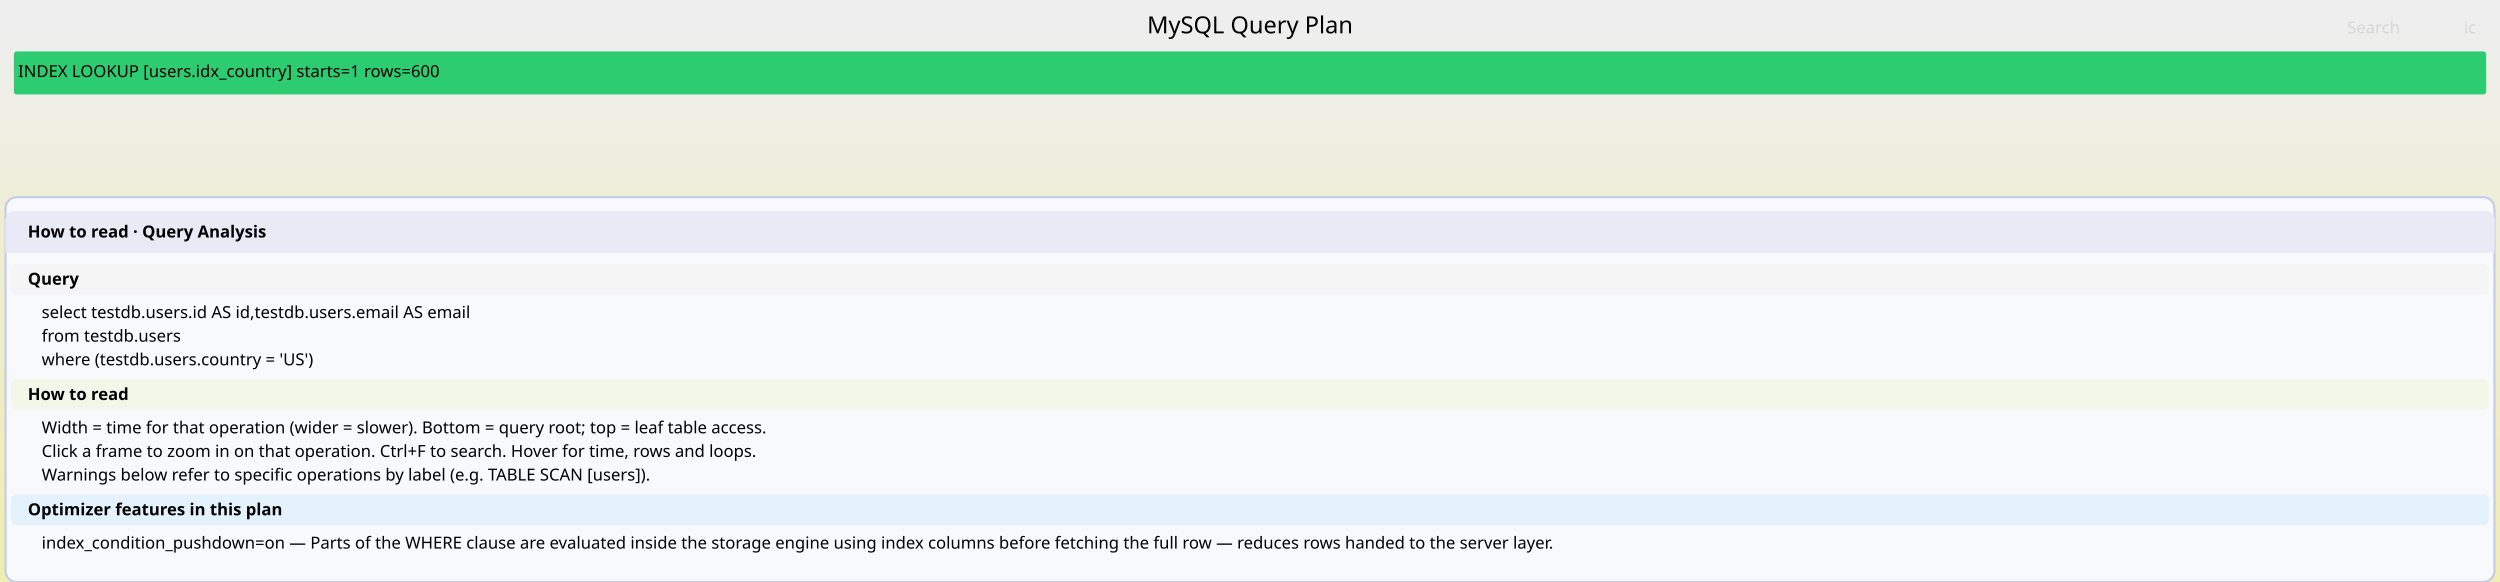
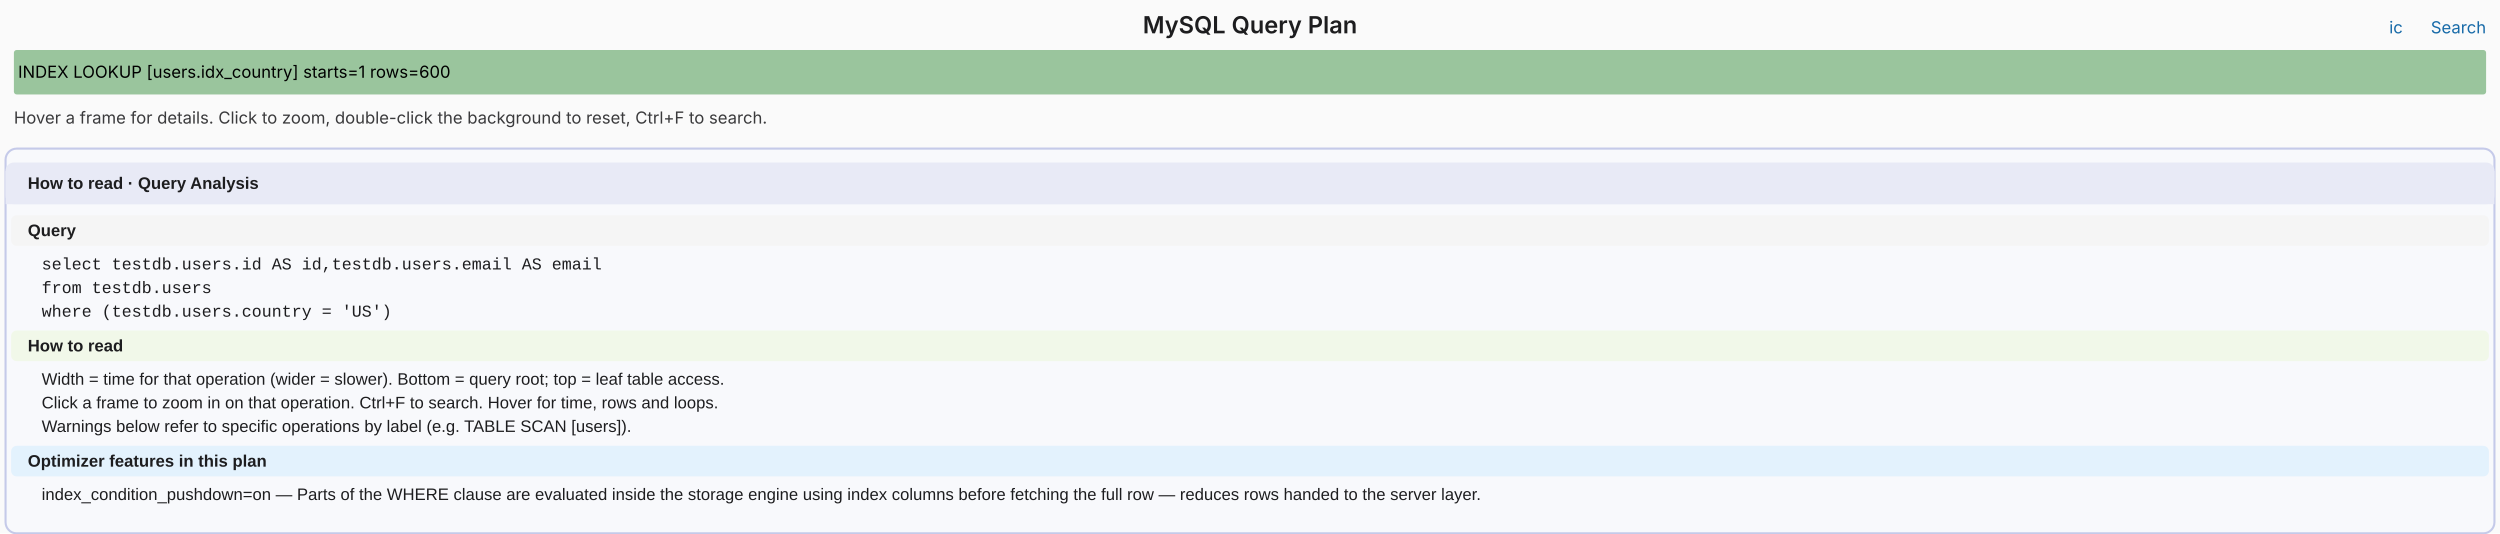
- <svg xmlns="http://www.w3.org/2000/svg" version="1.1" width="1800" height="419" viewBox="0 0 1800 419" style="max-width: 100%; height: auto;">
-   <defs>
-     <linearGradient id="background" y1="0" y2="1" x1="0" x2="0">
-       <stop stop-color="#eeeeee" offset="5%" />
-       <stop stop-color="#eeeeb0" offset="95%" />
-     </linearGradient>
-   </defs>
-   <style type="text/css">text { font-family: Verdana; font-size: 12px; fill: rgb(0,0,0); }
- #search, #ignorecase { opacity:0.1; cursor:pointer; } #search:hover, #search.show, #ignorecase:hover, #ignorecase.show { opacity:1; }
- #title { text-anchor:middle; font-size:17px } #unzoom { cursor:pointer; } #frames &gt; *:hover { stroke:black; stroke-width:0.5; cursor:pointer; } .hide { display:none; } .parent { opacity:0.5; }</style>
-   <rect width="100%" height="100%" fill="url(#background)" />
-   <text id="title" x="900" y="24">MySQL Query Plan</text>
-   <text id="details" x="10" y="117"> </text>
-   <text id="unzoom" class="hide" x="10" y="24">Reset Zoom</text>
-   <text id="search" x="1690" y="24">Search</text>
-   <text id="ignorecase" x="1774" y="24">ic</text>
-   <text id="matched" x="1690" y="117"> </text>
-   <g id="frames">
-     <g data-teach-index="0">
-       <rect x="10.0" y="37.0" width="1780.0" height="31.0" fill="#2ecc71" rx="2" ry="2" />
-       <text x="13.00" y="55.50">INDEX LOOKUP [users.idx_country] starts=1 rows=600</text>
+ <svg xmlns="http://www.w3.org/2000/svg" version="1.1" width="1800" height="384" viewBox="0 0 1800 384" class="mfc-flame" aria-label="MySQL Query Plan" style="max-width: 100%; height: auto;">
+   <style>.mfc-flame{font-family:-apple-system,BlinkMacSystemFont,"Segoe UI",system-ui,sans-serif}.mfc-flame text{font-size:12px;fill:#1d1d1f}.mfc-flame .fg-title{font-size:17px;font-weight:600}.mfc-flame .fg-reset,.mfc-flame .fg-search,.mfc-flame .fg-ic{fill:#176aa8;cursor:pointer}.mfc-flame .fg-reset:hover,.mfc-flame .fg-search:hover,.mfc-flame .fg-ic:hover{text-decoration:underline}.mfc-flame .fg-ic.fg-on{font-weight:700;text-decoration:underline}.mfc-flame .fg-off,.mfc-flame .fg-hidden{display:none}.mfc-flame .frames&gt;g{cursor:pointer}.mfc-flame .frames&gt;g:hover&gt;rect{stroke:#1d1d1f;stroke-width:.6}.mfc-flame .frames text{fill:#000;pointer-events:none}.mfc-flame .fg-ancestor{opacity:.55}.mfc-flame .fg-details{fill:#3a3a3c}.mfc-flame .fg-matched{font-weight:600}</style>
+   <rect x="0" y="0" width="100%" height="100%" fill="#fafafa" />
+   <text class="fg-title" x="900.00" y="24" text-anchor="middle">MySQL Query Plan</text>
+   <text class="fg-reset fg-off" x="10" y="24" role="button">Reset zoom</text>
+   <text class="fg-ic" x="1730" y="24" text-anchor="end" role="button">ic</text>
+   <text class="fg-search" x="1790" y="24" text-anchor="end" role="button">Search</text>
+   <g class="frames" data-left="10" data-span="1780" data-icicle="0" data-measured="1" data-match="#ff38c8">
+     <g data-teach-index="0" data-label="INDEX LOOKUP [users.idx_country] starts=1 rows=600">
+       <rect x="10.00" y="36" width="1780.00" height="32" rx="2" ry="2" fill="#9ac59d" />
+       <text x="13.00" y="56.00">INDEX LOOKUP [users.idx_country] starts=1 rows=600</text>
    </g>
  </g>
-   <rect x="4" y="142" width="1792" height="277" fill="#f8f9fc" stroke="#c5cae9" stroke-width="1.5" rx="8" />
-   <rect x="4" y="152" width="1792" height="30" fill="#e8eaf6" rx="6" />
-   <rect x="4" y="158" width="1792" height="24" fill="#e8eaf6" />
-   <text x="20" y="171" font-family="Arial,sans-serif" font-size="13" font-weight="bold" fill="#283593">How to read · Query Analysis</text>
-   <rect x="8" y="190" width="1784" height="22" fill="#f5f5f5" rx="4" />
-   <text x="20" y="205" font-family="Arial,sans-serif" font-size="11" font-weight="bold" fill="#37474f">Query</text>
-   <text x="30" y="229" font-family="Courier New,Courier,monospace" font-size="11" fill="#263238">select testdb.users.id AS id,testdb.users.email AS email</text>
-   <text x="30" y="246" font-family="Courier New,Courier,monospace" font-size="11" fill="#263238">from testdb.users</text>
-   <text x="30" y="263" font-family="Courier New,Courier,monospace" font-size="11" fill="#263238">where (testdb.users.country = 'US')</text>
-   <rect x="8" y="273" width="1784" height="22" fill="#f1f8e9" rx="4" />
-   <text x="20" y="288" font-family="Arial,sans-serif" font-size="11" font-weight="bold" fill="#33691e">How to read</text>
-   <text x="30" y="312" font-family="Arial,sans-serif" font-size="11" fill="#455a64">Width = time for that operation (wider = slower). Bottom = query root; top = leaf table access.</text>
-   <text x="30" y="329" font-family="Arial,sans-serif" font-size="11" fill="#455a64">Click a frame to zoom in on that operation. Ctrl+F to search. Hover for time, rows and loops.</text>
-   <text x="30" y="346" font-family="Arial,sans-serif" font-size="11" fill="#455a64">Warnings below refer to specific operations by label (e.g. TABLE SCAN [users]).</text>
-   <rect x="8" y="356" width="1784" height="22" fill="#e3f2fd" rx="4" />
-   <text x="20" y="371" font-family="Arial,sans-serif" font-size="11" font-weight="bold" fill="#0d47a1">Optimizer features in this plan</text>
-   <text x="30" y="395" font-family="Arial,sans-serif" font-size="11" fill="#1565c0">index_condition_pushdown=on — Parts of the WHERE clause are evaluated inside the storage engine using index columns before fetching the full row — reduces rows handed to the server layer.</text>
+   <text class="fg-details" x="10" y="89">Hover a frame for details. Click to zoom, double-click the background to reset, Ctrl+F to search.</text>
+   <text class="fg-matched" x="1790" y="89" text-anchor="end" />
+   <rect x="4" y="107" width="1792" height="277" fill="#f8f9fc" stroke="#c5cae9" stroke-width="1.5" rx="8" />
+   <rect x="4" y="117" width="1792" height="30" fill="#e8eaf6" rx="6" />
+   <rect x="4" y="123" width="1792" height="24" fill="#e8eaf6" />
+   <text x="20" y="136" font-family="Arial,sans-serif" font-size="13" font-weight="bold" fill="#283593">How to read · Query Analysis</text>
+   <rect x="8" y="155" width="1784" height="22" fill="#f5f5f5" rx="4" />
+   <text x="20" y="170" font-family="Arial,sans-serif" font-size="11" font-weight="bold" fill="#37474f">Query</text>
+   <text x="30" y="194" font-family="Courier New,Courier,monospace" font-size="11" fill="#263238">select testdb.users.id AS id,testdb.users.email AS email</text>
+   <text x="30" y="211" font-family="Courier New,Courier,monospace" font-size="11" fill="#263238">from testdb.users</text>
+   <text x="30" y="228" font-family="Courier New,Courier,monospace" font-size="11" fill="#263238">where (testdb.users.country = 'US')</text>
+   <rect x="8" y="238" width="1784" height="22" fill="#f1f8e9" rx="4" />
+   <text x="20" y="253" font-family="Arial,sans-serif" font-size="11" font-weight="bold" fill="#33691e">How to read</text>
+   <text x="30" y="277" font-family="Arial,sans-serif" font-size="11" fill="#455a64">Width = time for that operation (wider = slower). Bottom = query root; top = leaf table access.</text>
+   <text x="30" y="294" font-family="Arial,sans-serif" font-size="11" fill="#455a64">Click a frame to zoom in on that operation. Ctrl+F to search. Hover for time, rows and loops.</text>
+   <text x="30" y="311" font-family="Arial,sans-serif" font-size="11" fill="#455a64">Warnings below refer to specific operations by label (e.g. TABLE SCAN [users]).</text>
+   <rect x="8" y="321" width="1784" height="22" fill="#e3f2fd" rx="4" />
+   <text x="20" y="336" font-family="Arial,sans-serif" font-size="11" font-weight="bold" fill="#0d47a1">Optimizer features in this plan</text>
+   <text x="30" y="360" font-family="Arial,sans-serif" font-size="11" fill="#1565c0">index_condition_pushdown=on — Parts of the WHERE clause are evaluated inside the storage engine using index columns before fetching the full row — reduces rows handed to the server layer.</text>
</svg>
